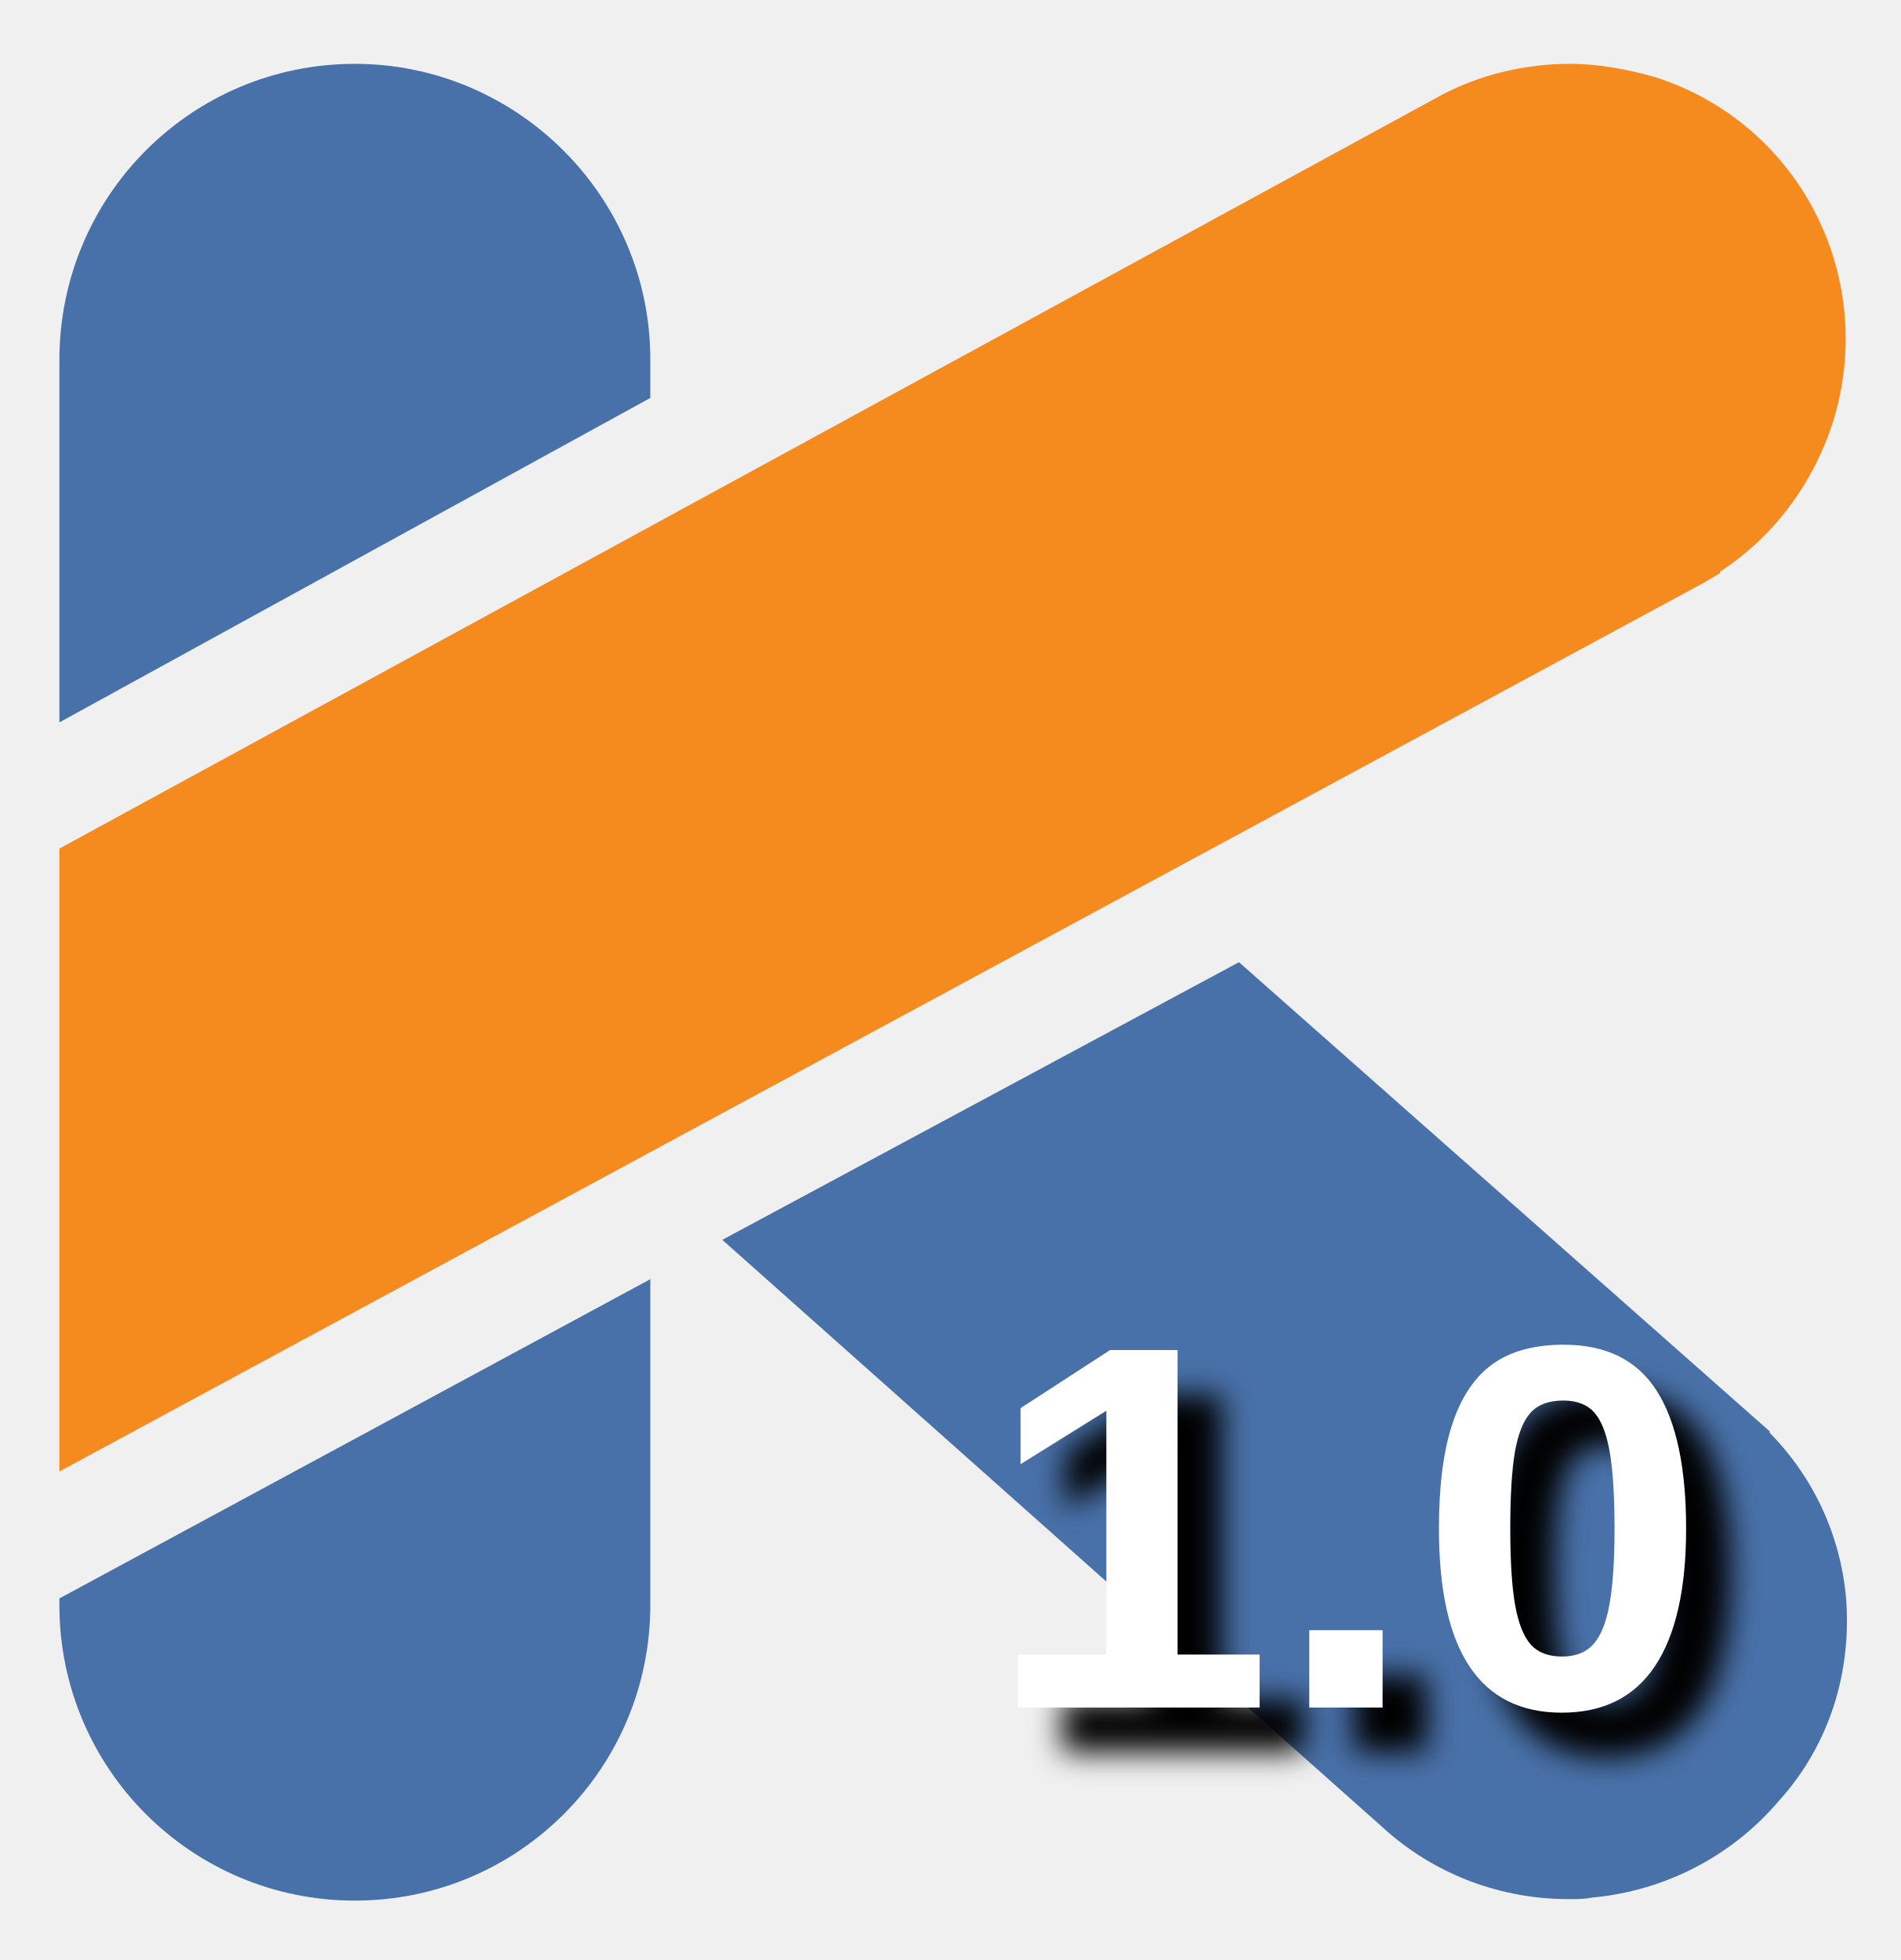
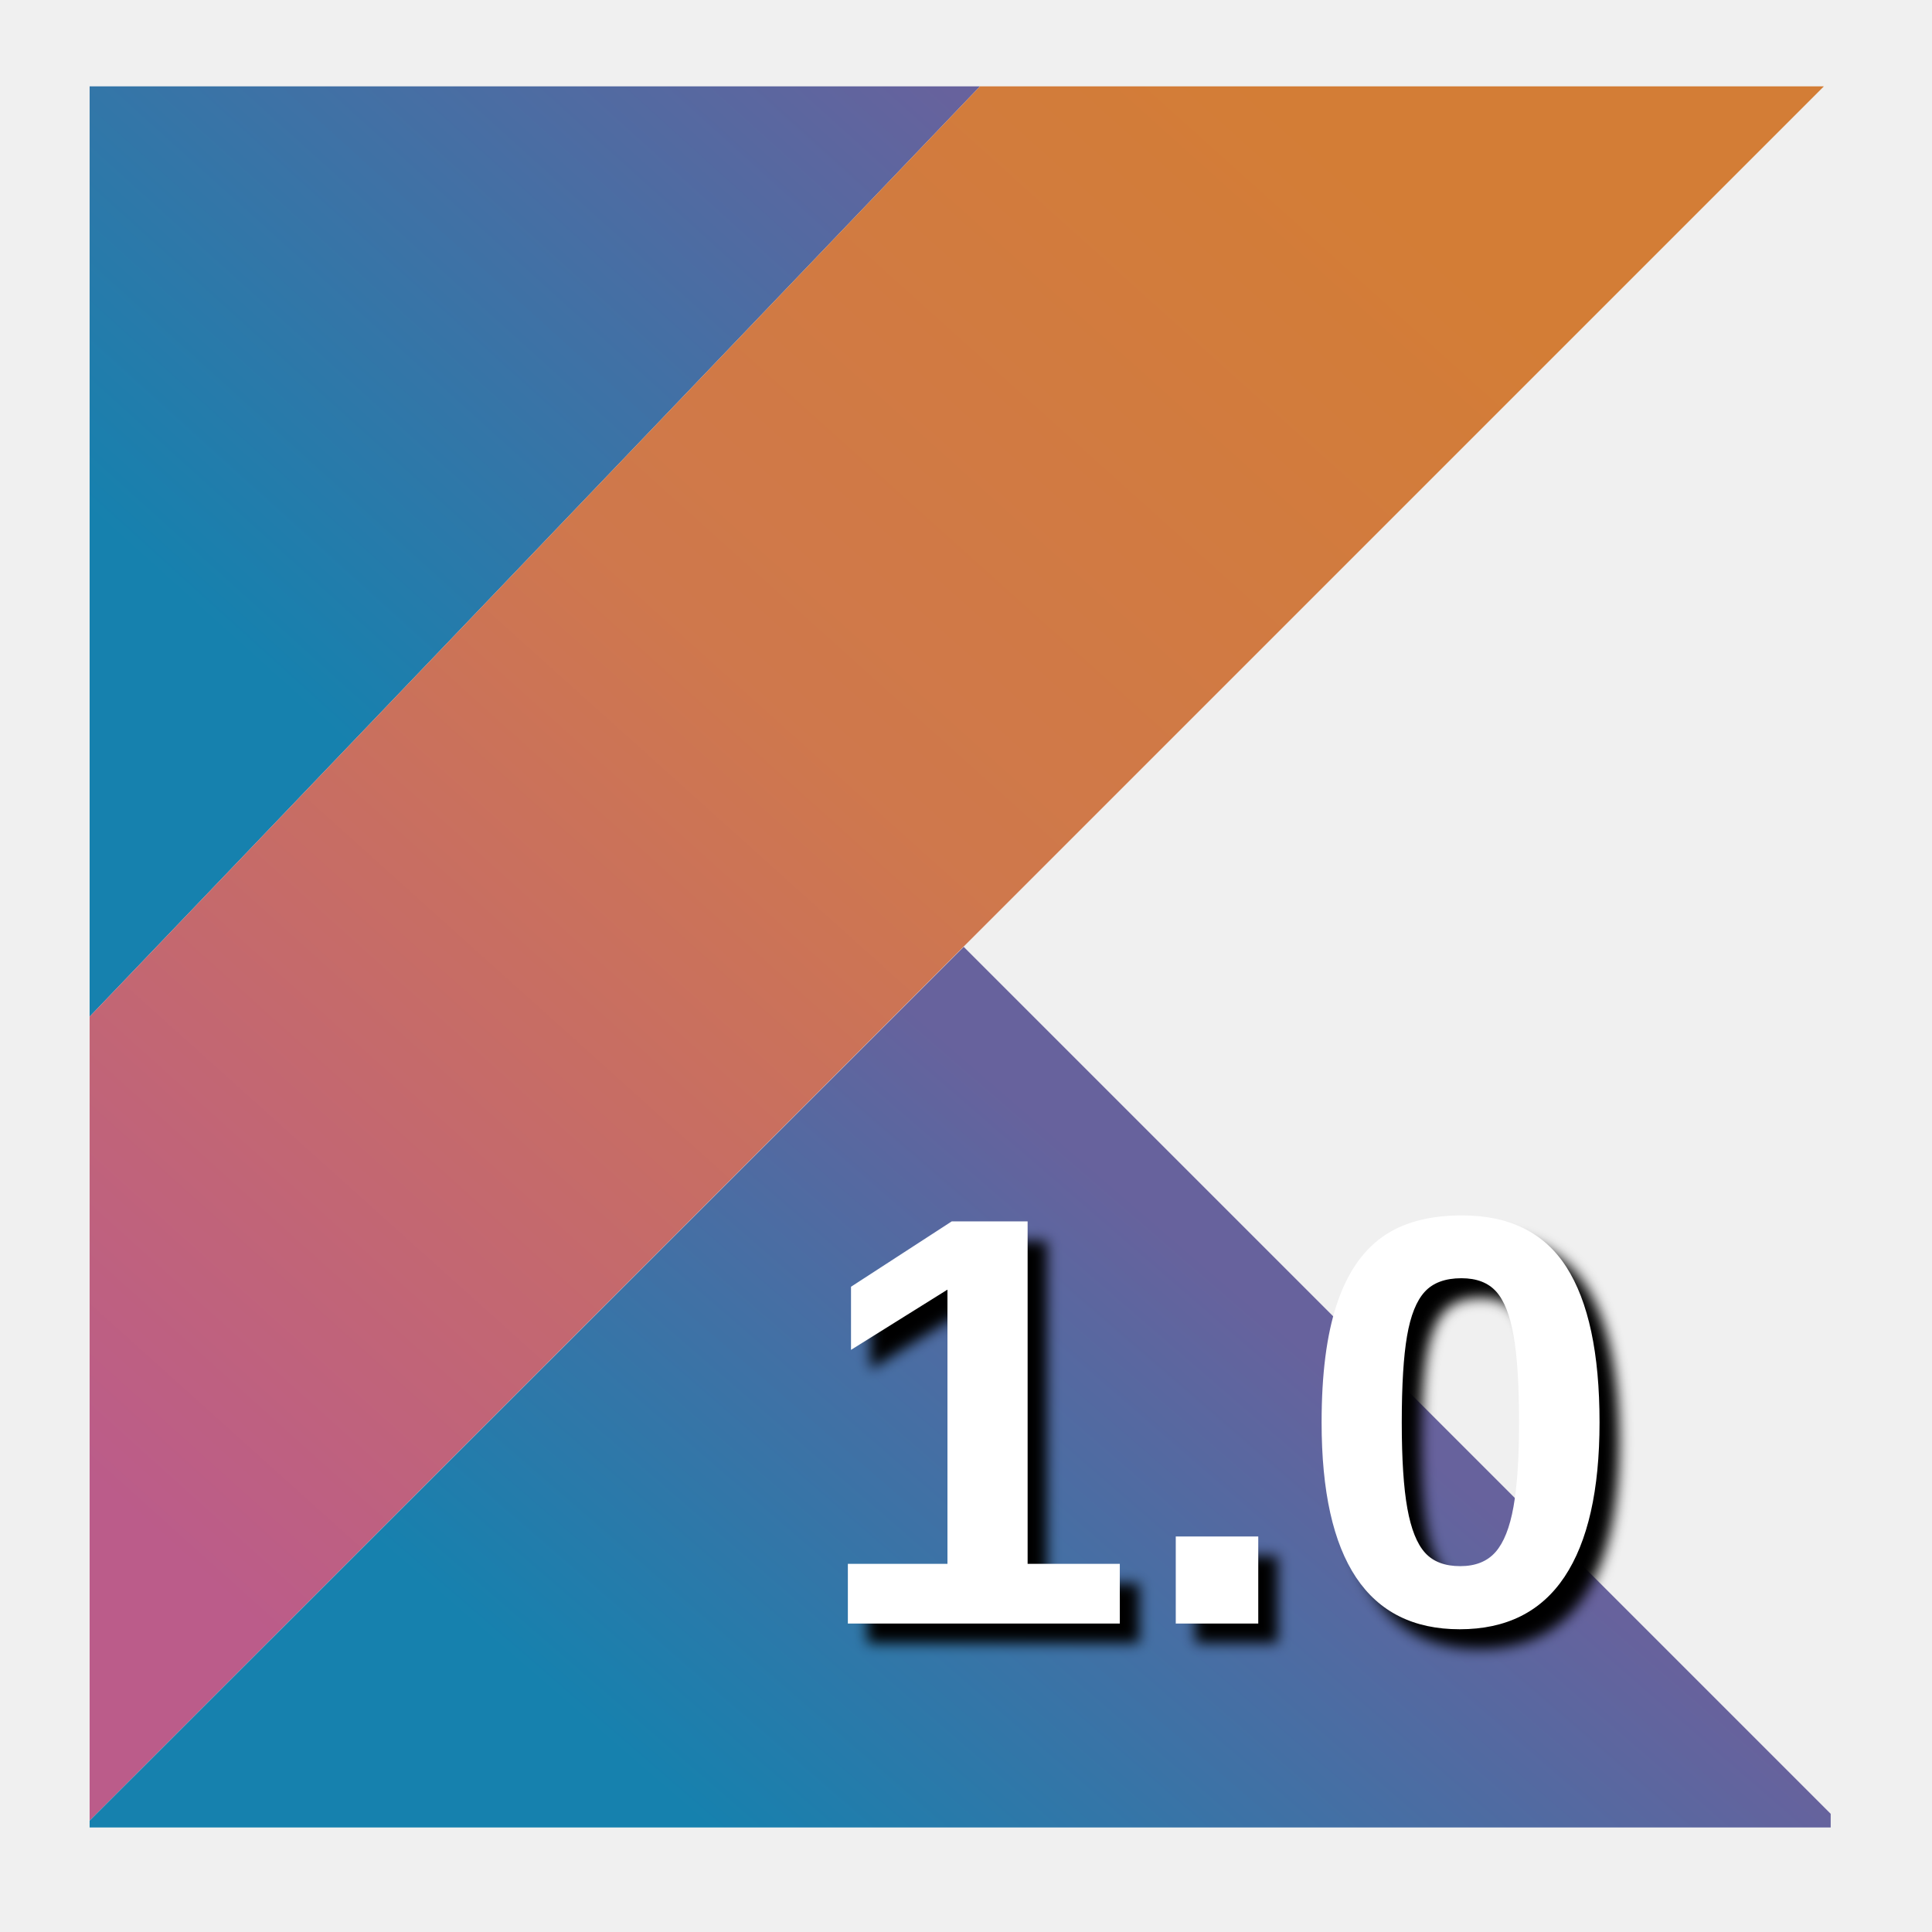
- <svg xmlns="http://www.w3.org/2000/svg" version="1.1" id="Capa_1" x="0px" y="0px" viewBox="0 0 256 264" enable-background="new 0 0 256 264" xml:space="preserve">
-   <g style="overflow:hidden; text-anchor: middle; font-size:70; font-weight: bold; font-family: Arial, Helvetica, sans-serif">
-     <path fill="#4971A9" d="M8,215.3v0.9c0,22,17.8,39.8,39.8,39.8s39.8-17.8,39.8-39.8v-43.9L8,215.3L8,215.3z" />
-     <path fill="#4971A9" d="M248.7,215.5c-0.7-8.5-4.3-16.4-10.3-22.5v-0.2l-71.5-63.2L97.3,167l89.7,79.8c6.7,5.8,15.3,9,24.3,9l0,0   c1.1,0,2.2,0,3.1-0.2c9.9-0.9,18.9-5.6,25.2-13C246.4,235.1,249.4,225.4,248.7,215.5L248.7,215.5z" />
-     <path fill="#4971A9" d="M87.6,53.6v-4.3v-0.9c0-22-18-39.8-39.8-39.8C25.8,8.6,8,26.4,8,48.5v48.8L87.6,53.6L87.6,53.6z" />
-     <path fill="#F58A1F" d="M8,114.3L194,12.9c5.4-2.9,11.5-4.3,17.5-4.3c3.8,0,7.6,0.7,11.5,1.8c19.6,6.3,30.1,27.2,23.8,46.8   c-2.7,8.1-7.9,15.1-15.1,19.8v0.2l-2.2,1.3L8,198.2V114.3L8,114.3z" />
+ <svg xmlns="http://www.w3.org/2000/svg" version="1.1" id="Capa_1" x="0px" y="0px" viewBox="0 0 595 595" enable-background="new 0 0 595 595" xml:space="preserve">
+   <g style="overflow:hidden; text-anchor: middle; font-size:180; font-weight: bold; font-family: Arial, Helvetica, sans-serif">
+     <linearGradient id="SVGID_1_" gradientUnits="userSpaceOnUse" x1="37.675" y1="167.258" x2="221.458" y2="-36.28">
+       <stop offset="0" style="stop-color:#1681AE" />
+       <stop offset="1" style="stop-color:#67629D" />
+     </linearGradient>
+     <polygon fill="url(#SVGID_1_)" points="27.6,26.6 27.6,313.1 301.8,26.6 " />
+     <linearGradient id="SVGID_2_" gradientUnits="userSpaceOnUse" x1="407.669" y1="44.191" x2="33.295" y2="460.471">
+       <stop offset="0" style="stop-color:#D37D36" />
+       <stop offset="0.427" style="stop-color:#CF784C" />
+       <stop offset="1" style="stop-color:#BB5C8A" />
+     </linearGradient>
+     <polygon fill="url(#SVGID_2_)" points="561.7,26.6 301.8,26.6 27.6,313.1 27.6,560.7 " />
+     <linearGradient id="SVGID_3_" gradientUnits="userSpaceOnUse" x1="261.767" y1="601.08" x2="413.58" y2="425.272">
+       <stop offset="0" style="stop-color:#1681AE" />
+       <stop offset="1" style="stop-color:#67629D" />
+     </linearGradient>
+     <polygon fill="url(#SVGID_3_)" points="296.8,291.6 27.6,560.7 27.6,562.8 563.8,562.8 563.8,558.6 " />
    <defs>
      <filter id="shadow" x="-20%" y="-20%" width="140%" height="140%">
        <feGaussianBlur stdDeviation="2 2" result="shadow" />
        <feOffset dx="6" dy="6" />
      </filter>
    </defs>
-     <text text-anchor="end" x="230" y="230" style="filter: url(#shadow); fill: black">1.0</text>
-     <text text-anchor="end" x="230" y="230" style="fill: white">1.0</text>
+     <text text-anchor="end" x="500" y="500" style="filter: url(#shadow); fill: black">1.0</text>
+     <text text-anchor="end" x="500" y="500" style="fill: white">1.0</text>
  </g>
</svg>
